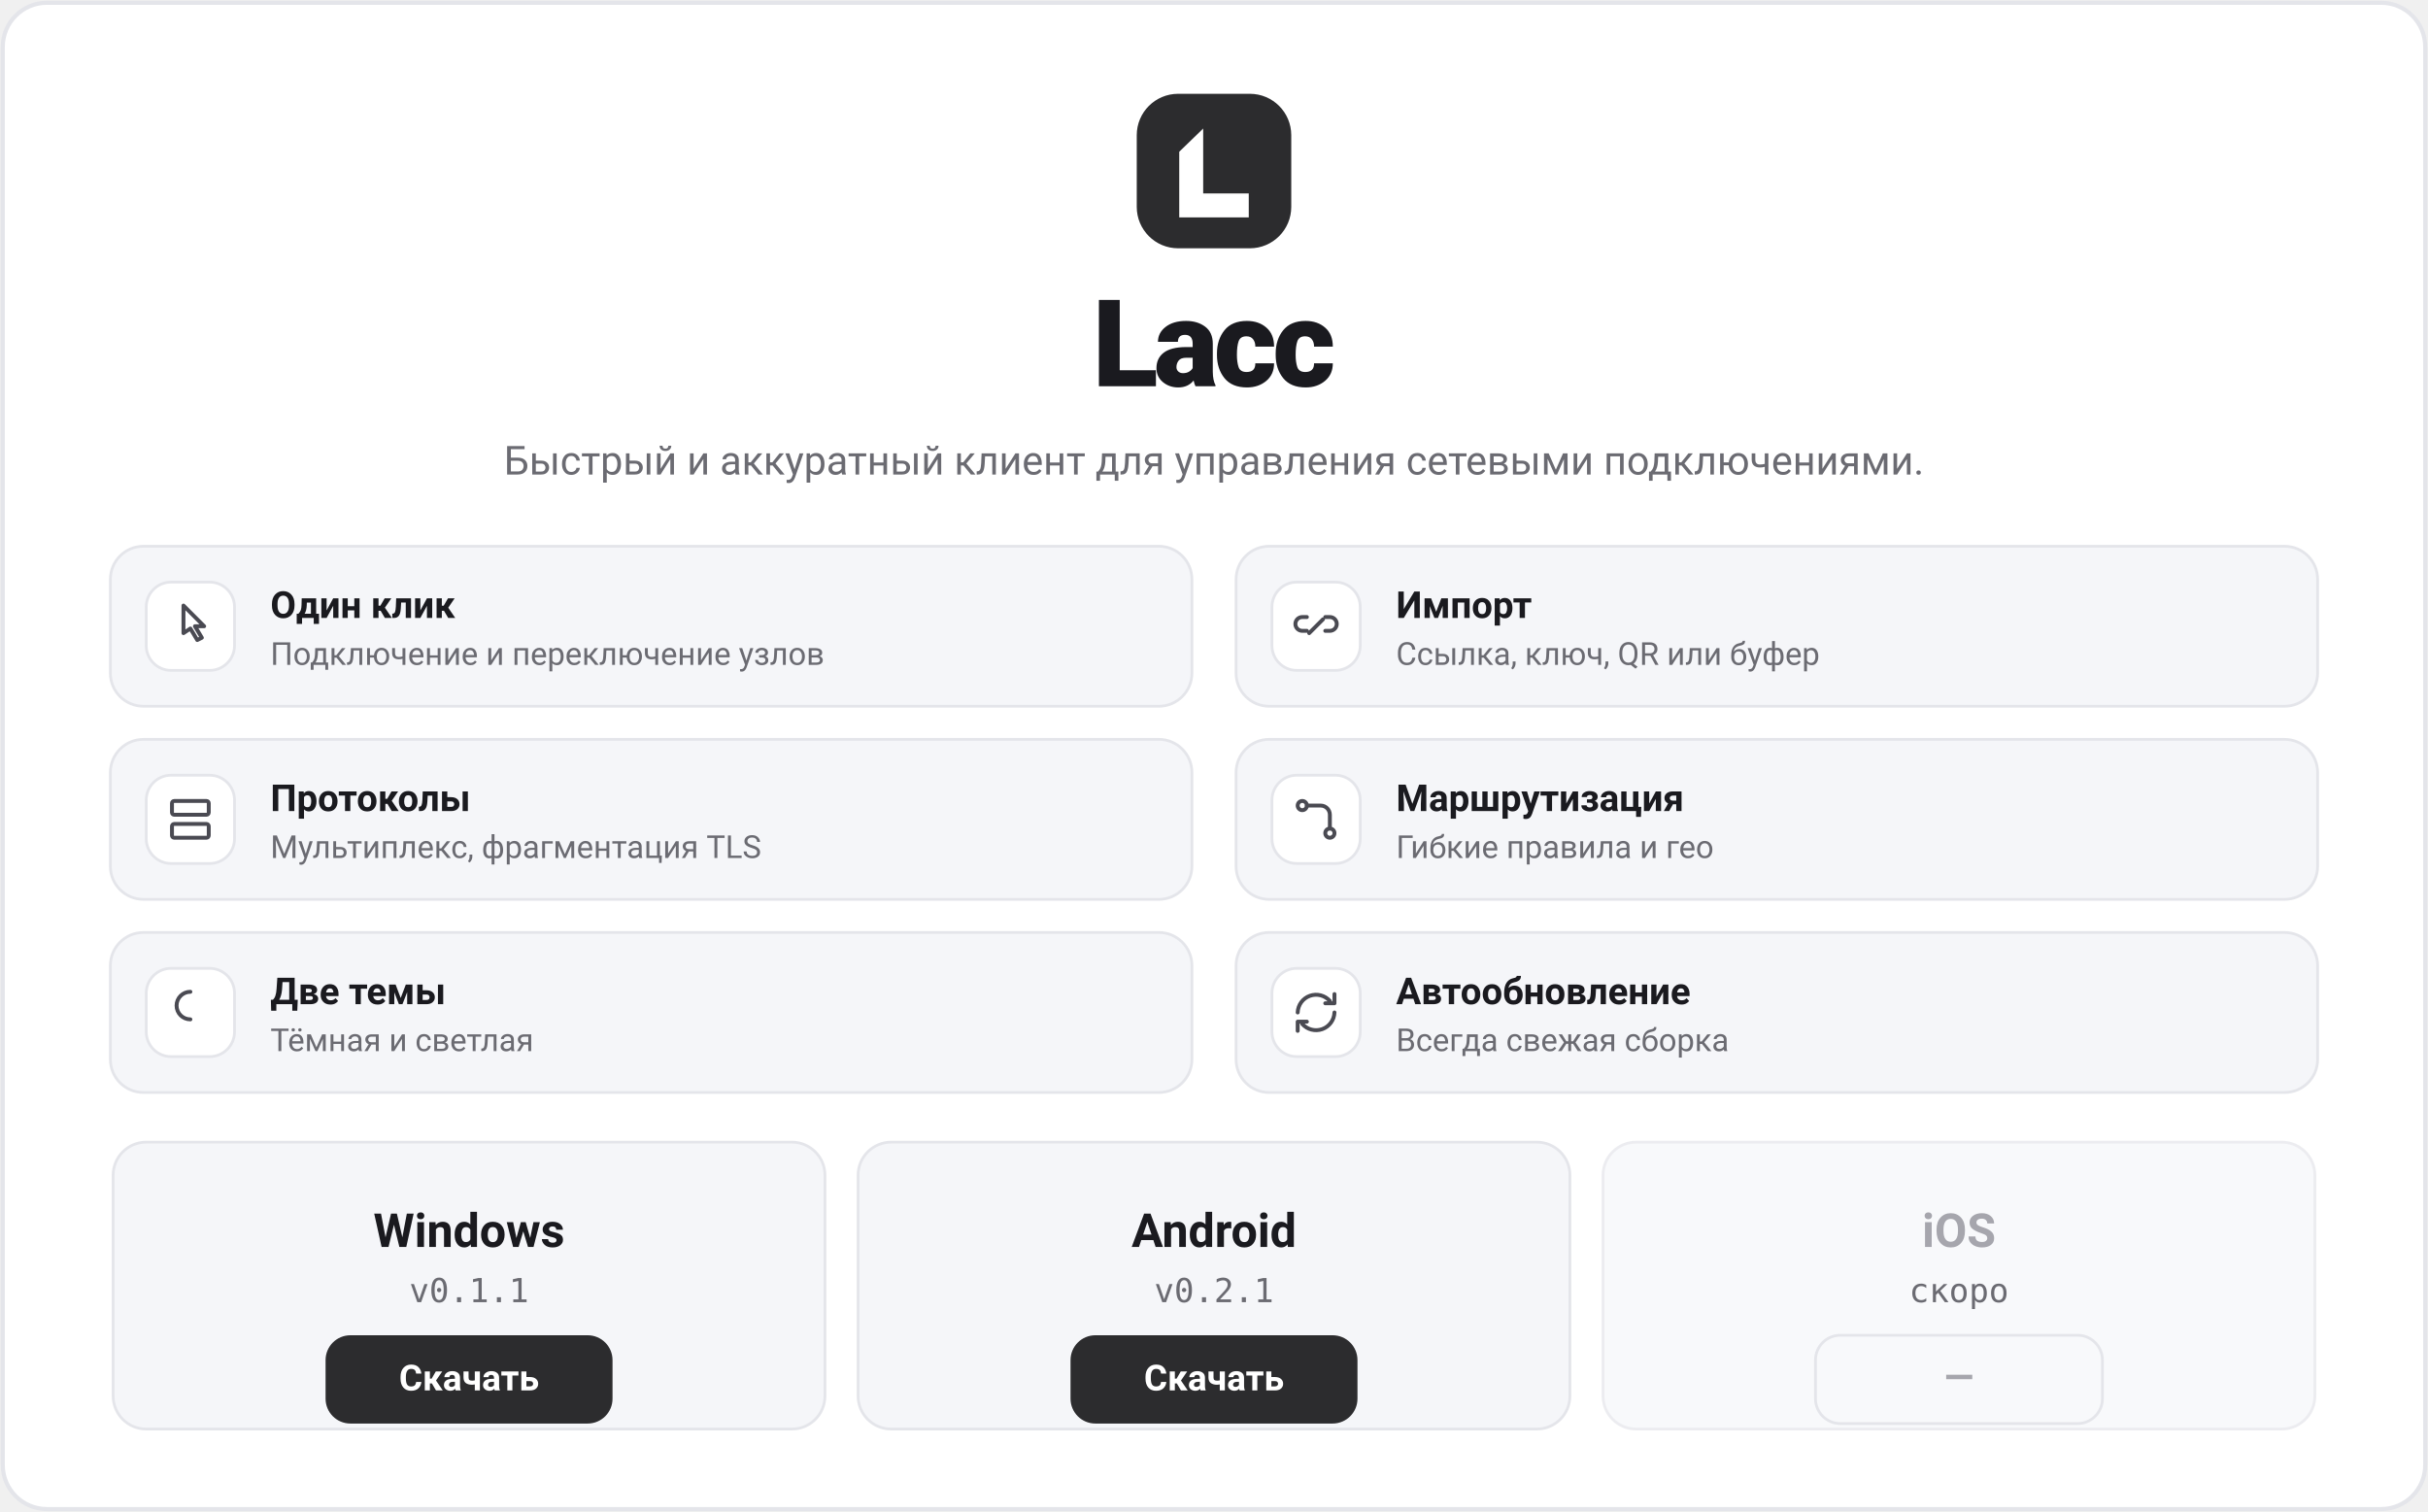
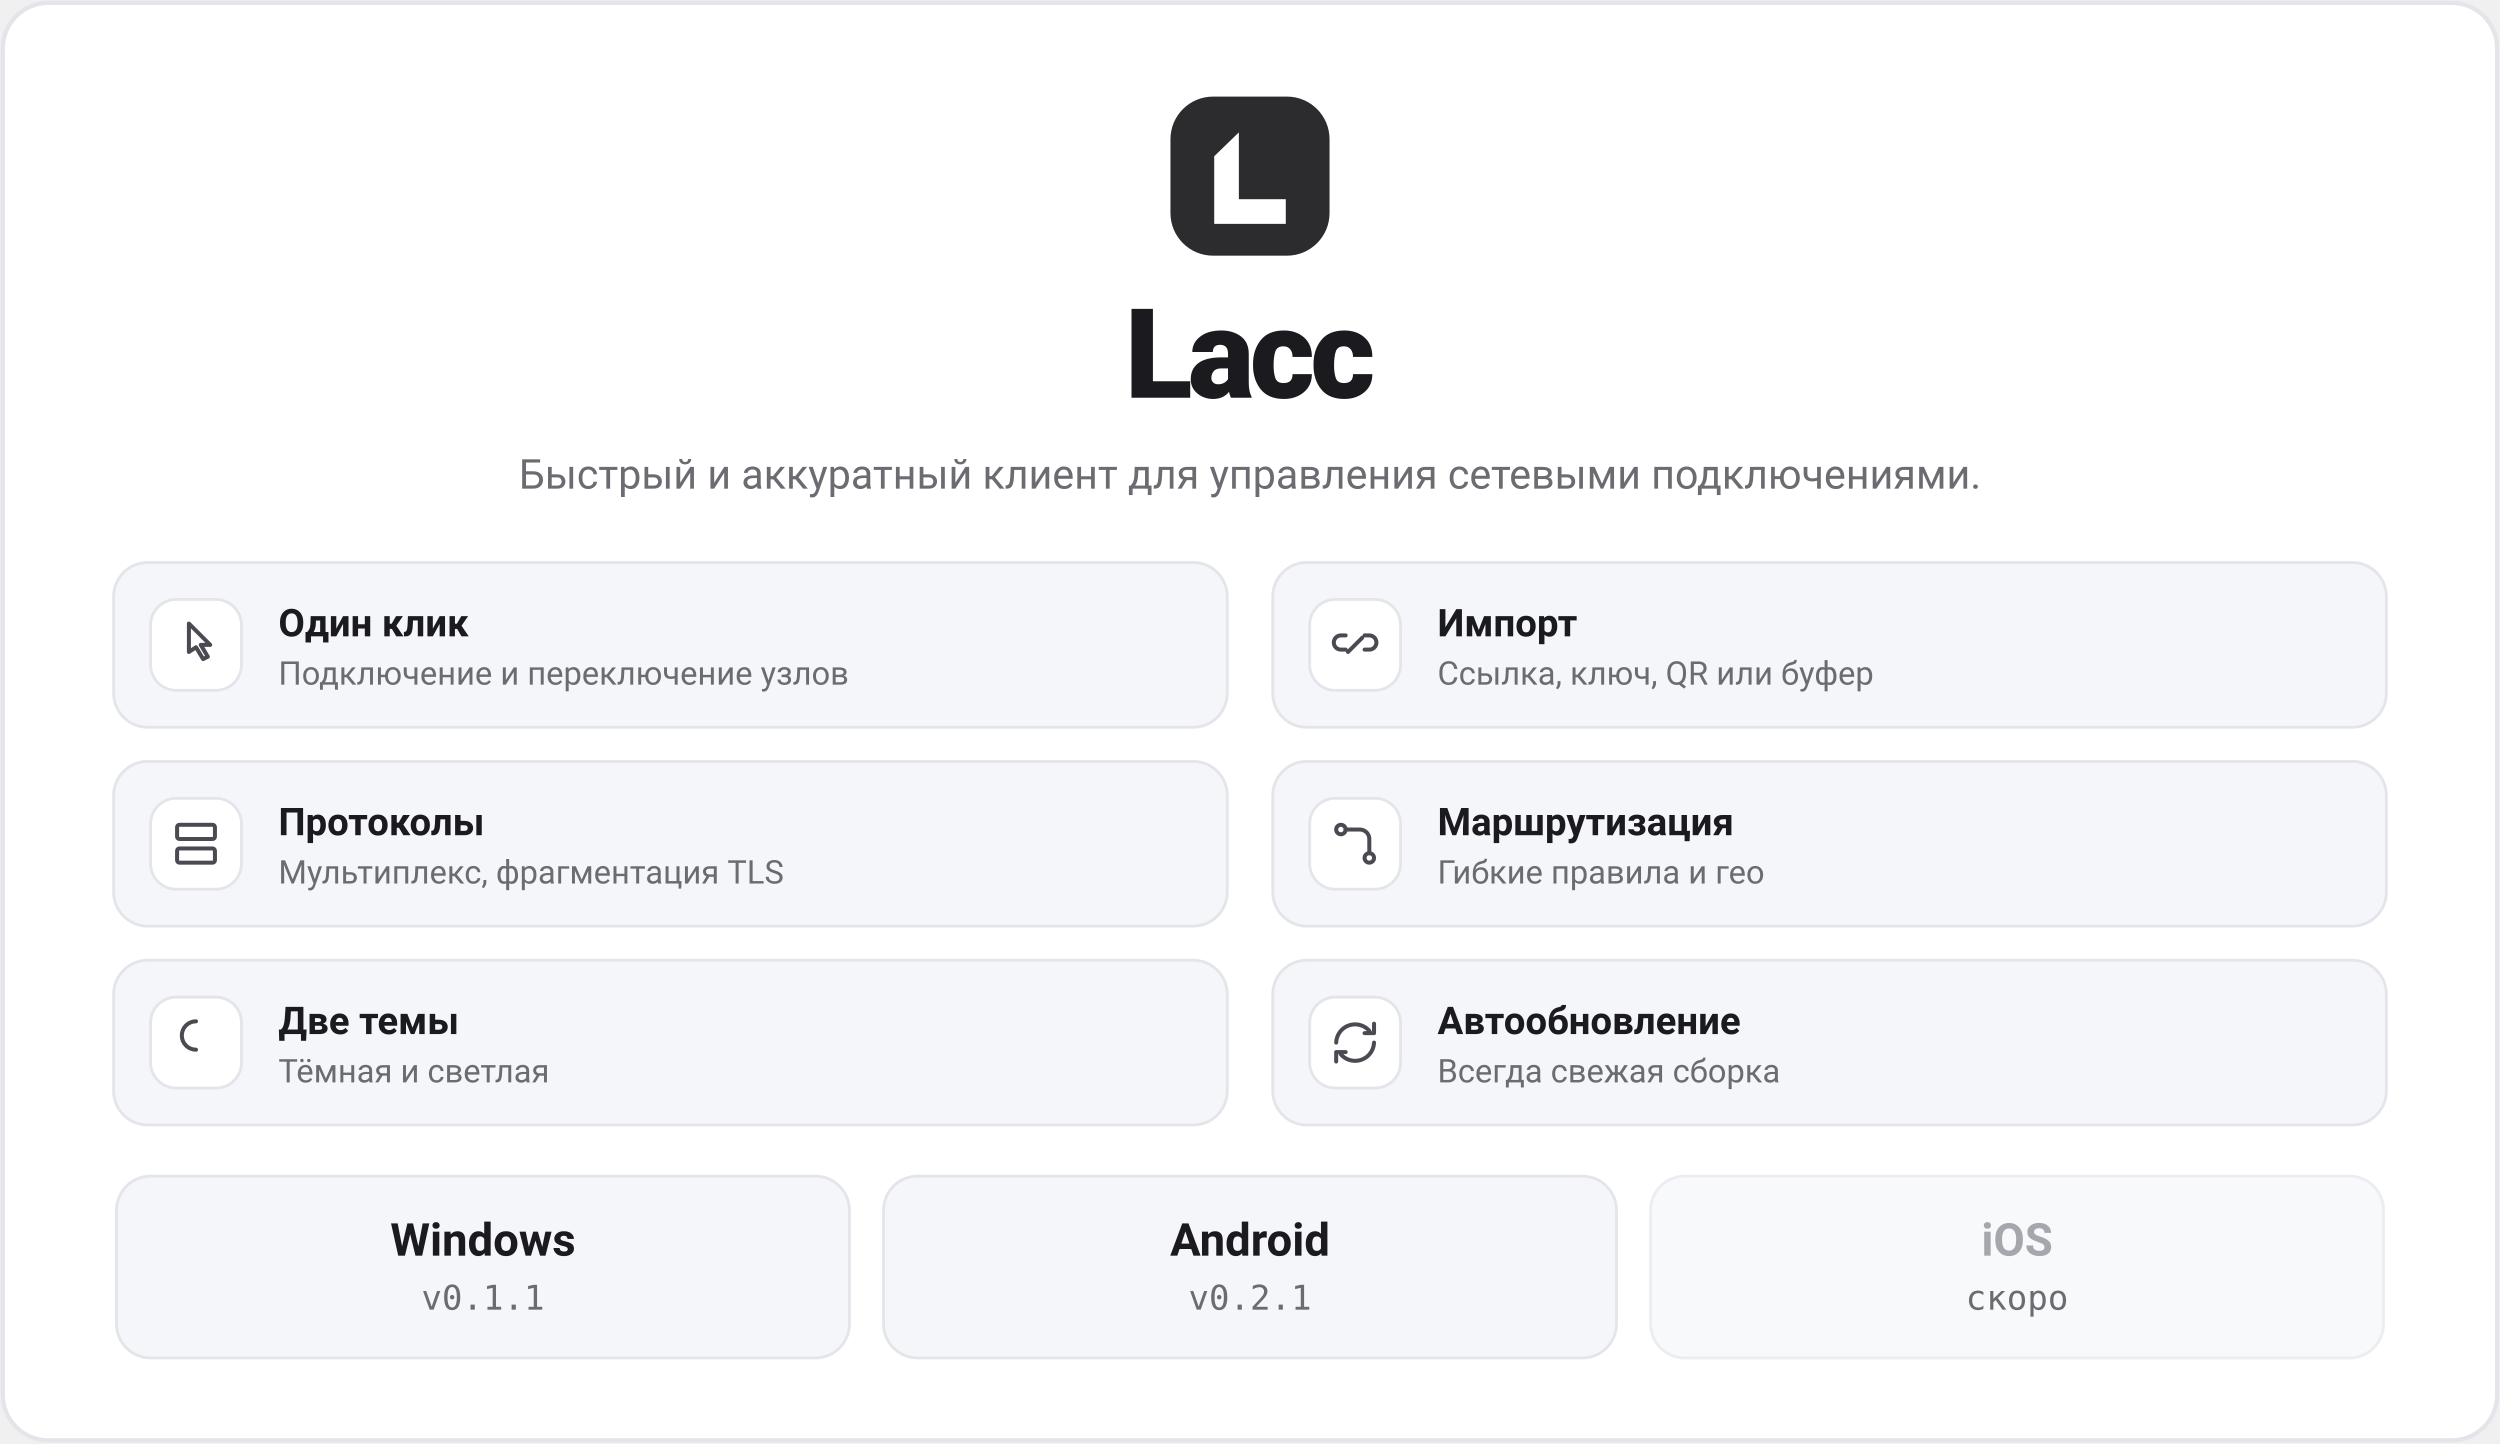
- <svg xmlns="http://www.w3.org/2000/svg" viewBox="0 0 880 548" width="880" height="548" font-family="-apple-system, 'Segoe UI', system-ui, Roboto, sans-serif">
-   <rect x="1" y="1" width="878" height="546" rx="16" fill="#ffffff" stroke="#e4e5ea" stroke-width="1.5" />
+ <svg xmlns="http://www.w3.org/2000/svg" viewBox="0 0 880 508" width="880" height="508" font-family="-apple-system, 'Segoe UI', system-ui, Roboto, sans-serif">
+   <rect x="1" y="1" width="878" height="506" rx="16" fill="#ffffff" stroke="#e4e5ea" stroke-width="1.5" />
  <rect x="412" y="34" width="56" height="56" rx="15" fill="#2c2c2e" />
  <g transform="translate(412,34) scale(1.4)">
    <path d="M11 15 L17.2 9 L17.2 25.8 L29 25.8 L29 32 L11 32 Z" fill="#ffffff" />
  </g>
  <text x="440" y="140" text-anchor="middle" font-size="44" font-weight="800" letter-spacing="-1.6" fill="#1a1a1f">Lacc</text>
  <text x="440" y="172" text-anchor="middle" font-size="14.5" fill="#6b6b72">Быстрый и аккуратный клиент для управления сетевыми подключениями.</text>
  <rect x="40" y="198" width="392" height="58" rx="12" fill="#f5f6f9" stroke="#e4e5ea" />
  <rect x="53" y="211" width="32" height="32" rx="9" fill="#ffffff" stroke="#e4e5ea" />
  <g transform="translate(59,217) scale(0.833)" fill="none" stroke="#4a4a52" stroke-width="1.7" stroke-linecap="round" stroke-linejoin="round">
    <path d="M9 3v12l3-2 3 5 2-1-3-5h4z" />
  </g>
  <text x="98" y="224" font-size="13.5" font-weight="700" fill="#1a1a1f">Один клик</text>
  <text x="98" y="241" font-size="11.5" fill="#6b6b72">Подключение и переключение узлов</text>
  <rect x="448" y="198" width="392" height="58" rx="12" fill="#f5f6f9" stroke="#e4e5ea" />
  <rect x="461" y="211" width="32" height="32" rx="9" fill="#ffffff" stroke="#e4e5ea" />
  <g transform="translate(467,217) scale(0.833)" fill="none" stroke="#4a4a52" stroke-width="1.7" stroke-linecap="round" stroke-linejoin="round">
    <path d="M9 15l6-6M8 8H6a3 3 0 000 6h2m8-6h2a3 3 0 010 6h-2" />
  </g>
  <text x="506" y="224" font-size="13.5" font-weight="700" fill="#1a1a1f">Импорт</text>
  <text x="506" y="241" font-size="11.5" fill="#6b6b72">Ссылка, ключ, QR или буфер</text>
  <rect x="40" y="268" width="392" height="58" rx="12" fill="#f5f6f9" stroke="#e4e5ea" />
  <rect x="53" y="281" width="32" height="32" rx="9" fill="#ffffff" stroke="#e4e5ea" />
  <g transform="translate(59,287) scale(0.833)" fill="none" stroke="#4a4a52" stroke-width="1.7" stroke-linecap="round" stroke-linejoin="round">
    <rect x="4" y="4" width="16" height="6" rx="1" />
    <rect x="4" y="14" width="16" height="6" rx="1" />
  </g>
  <text x="98" y="294" font-size="13.5" font-weight="700" fill="#1a1a1f">Протоколы</text>
  <text x="98" y="311" font-size="11.5" fill="#6b6b72">Мультиплекс, фрагментация TLS</text>
  <rect x="448" y="268" width="392" height="58" rx="12" fill="#f5f6f9" stroke="#e4e5ea" />
  <rect x="461" y="281" width="32" height="32" rx="9" fill="#ffffff" stroke="#e4e5ea" />
  <g transform="translate(467,287) scale(0.833)" fill="none" stroke="#4a4a52" stroke-width="1.7" stroke-linecap="round" stroke-linejoin="round">
    <circle cx="6" cy="6" r="2" />
    <circle cx="18" cy="18" r="2" />
    <path d="M8 6h6a4 4 0 014 4v6" />
  </g>
  <text x="506" y="294" font-size="13.5" font-weight="700" fill="#1a1a1f">Маршрутизация</text>
  <text x="506" y="311" font-size="11.5" fill="#6b6b72">Гибкие правила и гео</text>
  <rect x="40" y="338" width="392" height="58" rx="12" fill="#f5f6f9" stroke="#e4e5ea" />
  <rect x="53" y="351" width="32" height="32" rx="9" fill="#ffffff" stroke="#e4e5ea" />
  <g transform="translate(59,357) scale(0.833)" fill="none" stroke="#4a4a52" stroke-width="1.7" stroke-linecap="round" stroke-linejoin="round">
    <path d="M12 3a6 6 0 000 12 6 6 0 01-6-6 6 6 0 016-6z" />
  </g>
  <text x="98" y="364" font-size="13.5" font-weight="700" fill="#1a1a1f">Две темы</text>
  <text x="98" y="381" font-size="11.5" fill="#6b6b72">Тёмная и светлая</text>
  <rect x="448" y="338" width="392" height="58" rx="12" fill="#f5f6f9" stroke="#e4e5ea" />
  <rect x="461" y="351" width="32" height="32" rx="9" fill="#ffffff" stroke="#e4e5ea" />
  <g transform="translate(467,357) scale(0.833)" fill="none" stroke="#4a4a52" stroke-width="1.7" stroke-linecap="round" stroke-linejoin="round">
    <path d="M4 12a8 8 0 0114-5m2-3v4h-4M20 12a8 8 0 01-14 5m-2 3v-4h4" />
  </g>
  <text x="506" y="364" font-size="13.5" font-weight="700" fill="#1a1a1f">Автообновление</text>
  <text x="506" y="381" font-size="11.5" fill="#6b6b72">Всегда свежая сборка</text>
-   <rect x="41" y="414" width="258" height="104" rx="12" fill="#f5f6f9" stroke="#e4e5ea" />
-   <text x="170" y="452" text-anchor="middle" font-size="17" font-weight="700" fill="#1a1a1f">Windows</text>
-   <text x="170" y="472" text-anchor="middle" font-size="12" fill="#6b6b72" font-family="ui-monospace, Consolas, monospace">v0.1.1</text>
-   <rect x="118" y="484" width="104" height="32" rx="9" fill="#2c2c2e" />
-   <text x="170" y="504" text-anchor="middle" font-size="13" font-weight="700" fill="#ffffff">Скачать</text>
-   <rect x="311" y="414" width="258" height="104" rx="12" fill="#f5f6f9" stroke="#e4e5ea" />
-   <text x="440" y="452" text-anchor="middle" font-size="17" font-weight="700" fill="#1a1a1f">Android</text>
-   <text x="440" y="472" text-anchor="middle" font-size="12" fill="#6b6b72" font-family="ui-monospace, Consolas, monospace">v0.2.1</text>
-   <rect x="388" y="484" width="104" height="32" rx="9" fill="#2c2c2e" />
-   <text x="440" y="504" text-anchor="middle" font-size="13" font-weight="700" fill="#ffffff">Скачать</text>
-   <rect x="581" y="414" width="258" height="104" rx="12" fill="#f5f6f9" stroke="#e4e5ea" opacity="0.72" />
-   <text x="710" y="452" text-anchor="middle" font-size="17" font-weight="700" fill="#a6a6ad">iOS</text>
-   <text x="710" y="472" text-anchor="middle" font-size="12" fill="#6b6b72" font-family="ui-monospace, Consolas, monospace">скоро</text>
-   <rect x="658" y="484" width="104" height="32" rx="9" fill="none" stroke="#e4e5ea" />
-   <text x="710" y="504" text-anchor="middle" font-size="14" font-weight="700" fill="#a6a6ad">—</text>
+   <rect x="41" y="414" width="258" height="64" rx="12" fill="#f5f6f9" stroke="#e4e5ea" />
+   <text x="170" y="442" text-anchor="middle" font-size="16" font-weight="700" fill="#1a1a1f">Windows</text>
+   <text x="170" y="461" text-anchor="middle" font-size="12" fill="#6b6b72" font-family="ui-monospace, Consolas, monospace">v0.1.1</text>
+   <rect x="311" y="414" width="258" height="64" rx="12" fill="#f5f6f9" stroke="#e4e5ea" />
+   <text x="440" y="442" text-anchor="middle" font-size="16" font-weight="700" fill="#1a1a1f">Android</text>
+   <text x="440" y="461" text-anchor="middle" font-size="12" fill="#6b6b72" font-family="ui-monospace, Consolas, monospace">v0.2.1</text>
+   <rect x="581" y="414" width="258" height="64" rx="12" fill="#f5f6f9" stroke="#e4e5ea" opacity="0.7" />
+   <text x="710" y="442" text-anchor="middle" font-size="16" font-weight="700" fill="#a6a6ad">iOS</text>
+   <text x="710" y="461" text-anchor="middle" font-size="12" fill="#6b6b72" font-family="ui-monospace, Consolas, monospace">скоро</text>
</svg>
